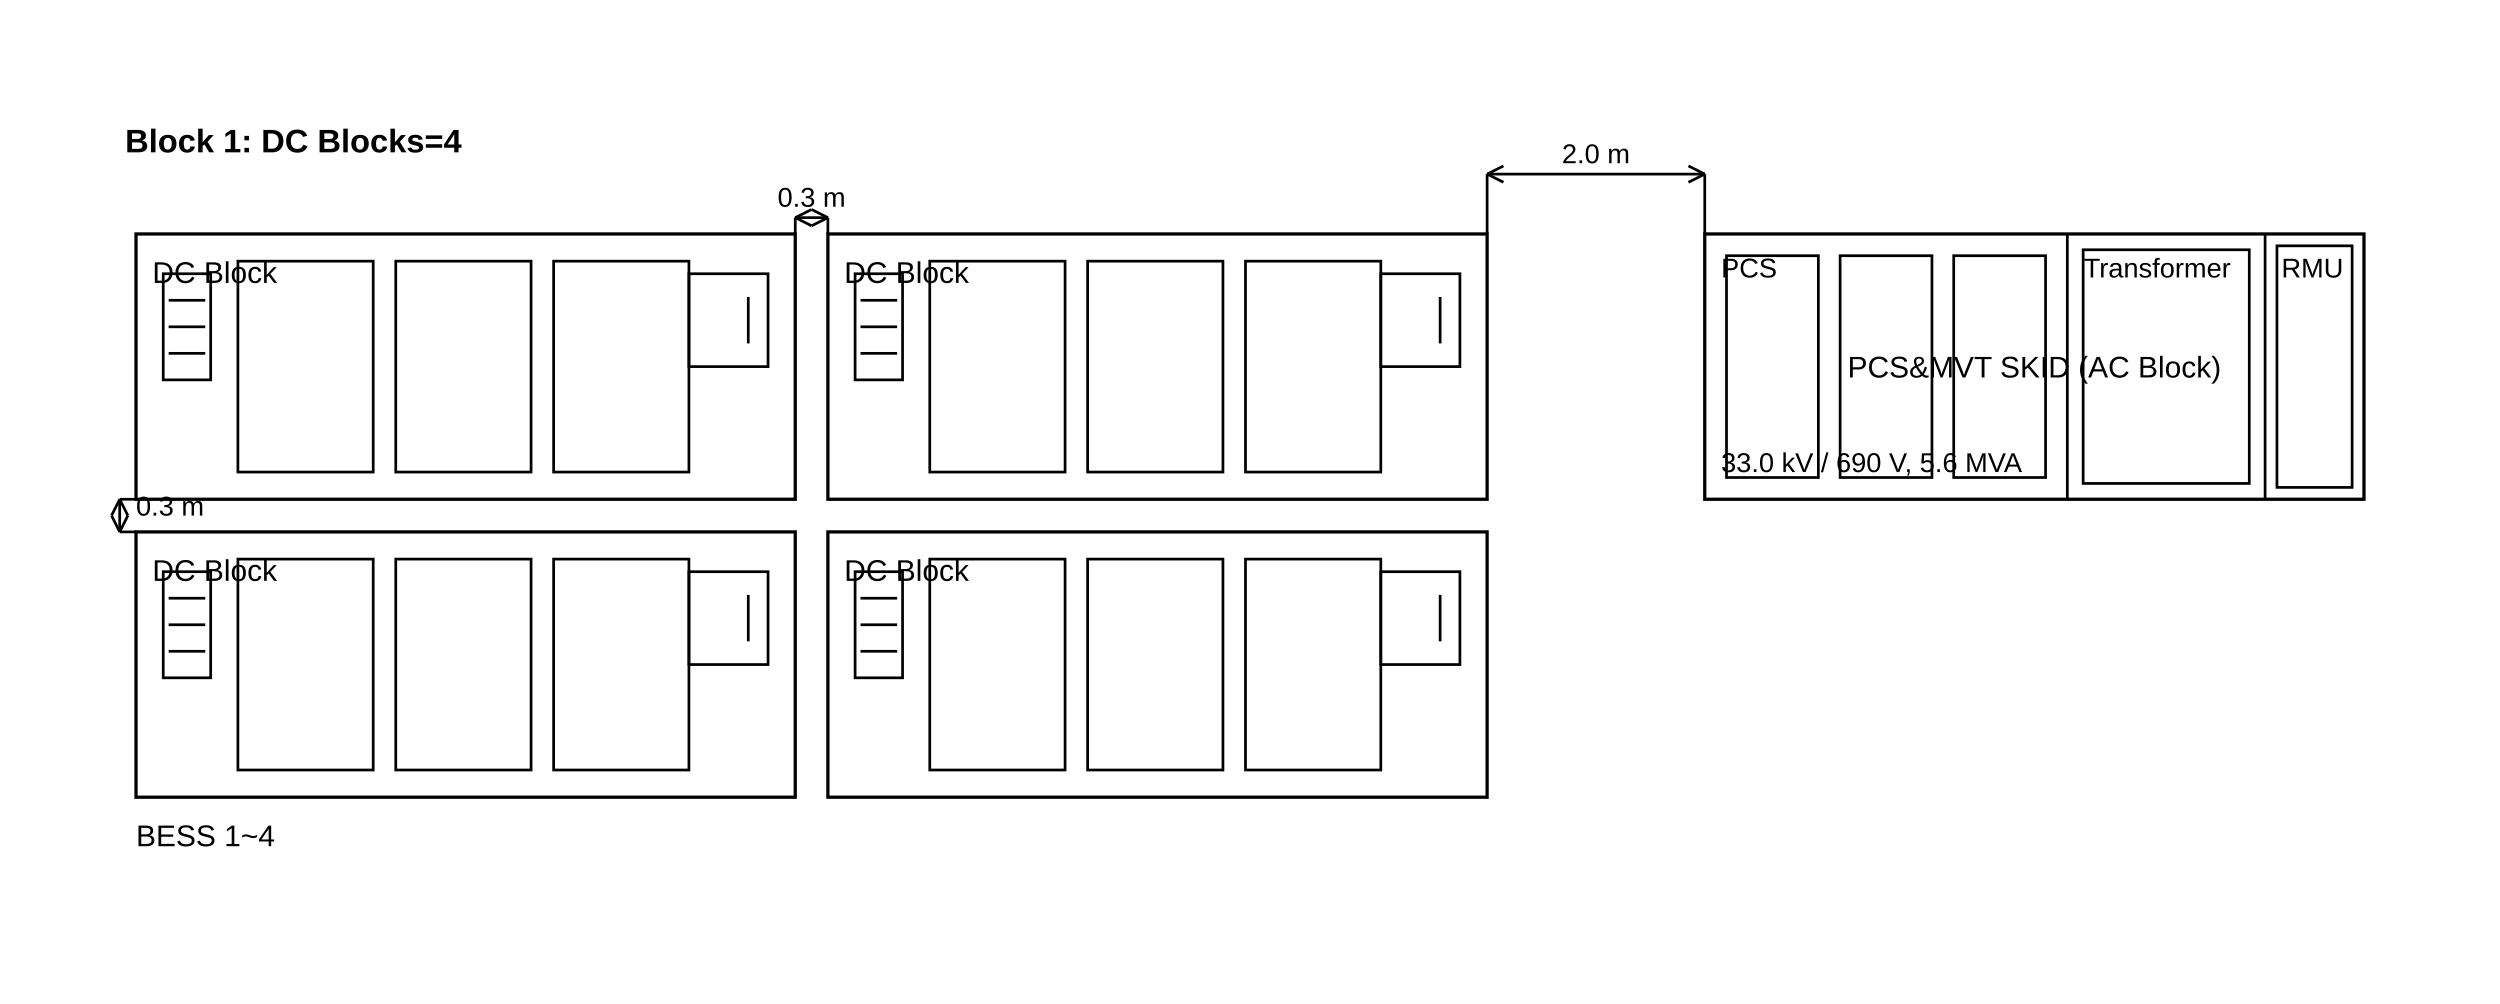
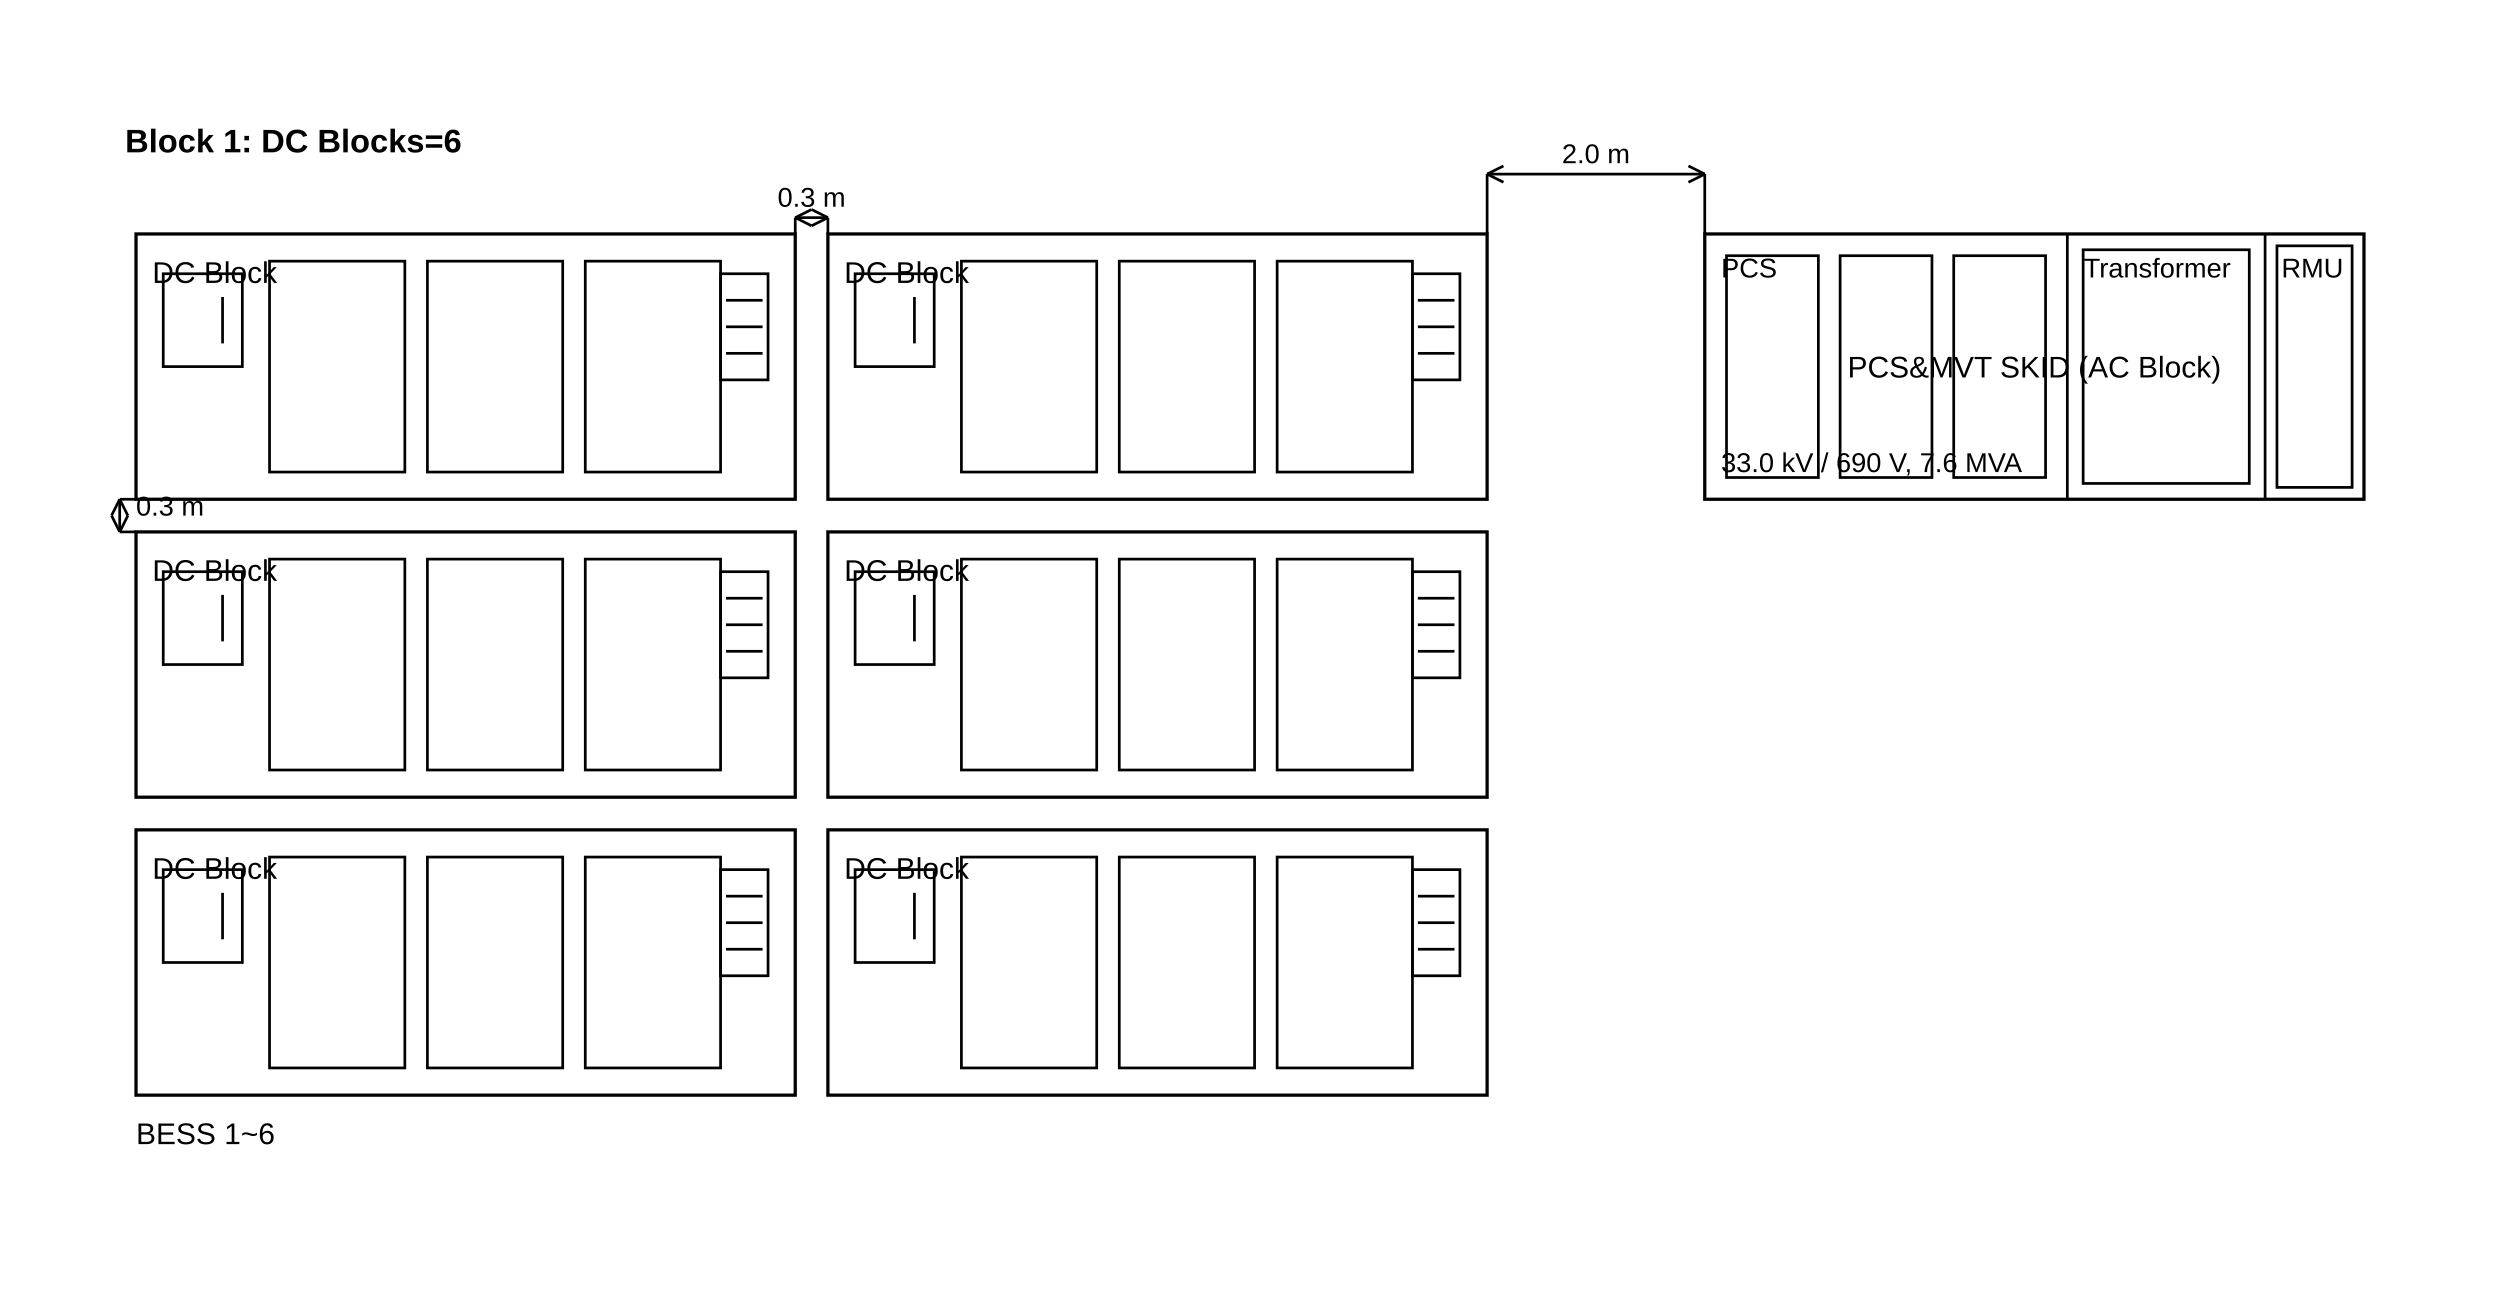
- <svg xmlns="http://www.w3.org/2000/svg" baseProfile="full" height="369.04px" version="1.1" viewBox="0 0 918.96 369.04" width="918.96px">
+ <svg xmlns="http://www.w3.org/2000/svg" baseProfile="full" height="478.56px" version="1.1" viewBox="0 0 918.96 478.56" width="918.96px">
  <defs />
  <style type="text/css">
svg { font-family: Arial, 'DejaVu Sans', sans-serif; font-size: 11px; }
.outline { stroke: #000000; stroke-width: 1.2; fill: none; }
.thin { stroke: #000000; stroke-width: 1.0; fill: none; }
.dash { stroke: #000000; stroke-width: 1.2; fill: none; stroke-dasharray: 6,4; }
.label { fill: #000000; }
.title { font-size: 12px; font-weight: bold; }
.dim-text { fill: #000000; font-size: 10px; }
</style>
-   <rect fill="#ffffff" height="369.04" width="918.96" x="0" y="0" />
-   <text class="label title" x="46" y="56">Block 1: DC Blocks=4</text>
+   <rect fill="#ffffff" height="478.56" width="918.96" x="0" y="0" />
+   <text class="label title" x="46" y="56">Block 1: DC Blocks=6</text>
  <rect class="outline" height="97.52" width="242.32" x="50.0" y="86.0" />
-   <rect class="thin" height="34.132" width="29.078" x="253.242" y="100.628" />
-   <line class="thin" x1="275.05" x2="275.05" y1="109.161" y2="126.227" />
-   <rect class="thin" height="39.008" width="17.447" x="60.0" y="100.628" />
-   <line class="thin" x1="62.0" x2="75.447" y1="110.38" y2="110.38" />
-   <line class="thin" x1="62.0" x2="75.447" y1="120.132" y2="120.132" />
-   <line class="thin" x1="62.0" x2="75.447" y1="129.884" y2="129.884" />
-   <rect class="thin" height="77.52" width="49.738" x="87.447" y="96.0" />
-   <rect class="thin" height="77.52" width="49.738" x="145.475" y="96.0" />
-   <rect class="thin" height="77.52" width="49.738" x="203.503" y="96.0" />
+   <rect class="thin" height="34.132" width="29.078" x="60.0" y="100.628" />
+   <line class="thin" x1="81.809" x2="81.809" y1="109.161" y2="126.227" />
+   <rect class="thin" height="39.008" width="17.447" x="264.873" y="100.628" />
+   <line class="thin" x1="266.873" x2="280.32" y1="110.38" y2="110.38" />
+   <line class="thin" x1="266.873" x2="280.32" y1="120.132" y2="120.132" />
+   <line class="thin" x1="266.873" x2="280.32" y1="129.884" y2="129.884" />
+   <rect class="thin" height="77.52" width="49.738" x="99.078" y="96.0" />
+   <rect class="thin" height="77.52" width="49.738" x="157.106" y="96.0" />
+   <rect class="thin" height="77.52" width="49.738" x="215.135" y="96.0" />
  <text class="label" x="56.0" y="104.0">DC Block</text>
  <rect class="outline" height="97.52" width="242.32" x="304.32" y="86.0" />
-   <rect class="thin" height="34.132" width="29.078" x="507.562" y="100.628" />
-   <line class="thin" x1="529.37" x2="529.37" y1="109.161" y2="126.227" />
-   <rect class="thin" height="39.008" width="17.447" x="314.32" y="100.628" />
-   <line class="thin" x1="316.32" x2="329.767" y1="110.38" y2="110.38" />
-   <line class="thin" x1="316.32" x2="329.767" y1="120.132" y2="120.132" />
-   <line class="thin" x1="316.32" x2="329.767" y1="129.884" y2="129.884" />
-   <rect class="thin" height="77.52" width="49.738" x="341.767" y="96.0" />
-   <rect class="thin" height="77.52" width="49.738" x="399.795" y="96.0" />
-   <rect class="thin" height="77.52" width="49.738" x="457.823" y="96.0" />
+   <rect class="thin" height="34.132" width="29.078" x="314.32" y="100.628" />
+   <line class="thin" x1="336.129" x2="336.129" y1="109.161" y2="126.227" />
+   <rect class="thin" height="39.008" width="17.447" x="519.193" y="100.628" />
+   <line class="thin" x1="521.193" x2="534.64" y1="110.38" y2="110.38" />
+   <line class="thin" x1="521.193" x2="534.64" y1="120.132" y2="120.132" />
+   <line class="thin" x1="521.193" x2="534.64" y1="129.884" y2="129.884" />
+   <rect class="thin" height="77.52" width="49.738" x="353.398" y="96.0" />
+   <rect class="thin" height="77.52" width="49.738" x="411.426" y="96.0" />
+   <rect class="thin" height="77.52" width="49.738" x="469.455" y="96.0" />
  <text class="label" x="310.32" y="104.0">DC Block</text>
  <rect class="outline" height="97.52" width="242.32" x="50.0" y="195.52" />
-   <rect class="thin" height="34.132" width="29.078" x="253.242" y="210.148" />
-   <line class="thin" x1="275.05" x2="275.05" y1="218.681" y2="235.747" />
-   <rect class="thin" height="39.008" width="17.447" x="60.0" y="210.148" />
-   <line class="thin" x1="62.0" x2="75.447" y1="219.9" y2="219.9" />
-   <line class="thin" x1="62.0" x2="75.447" y1="229.652" y2="229.652" />
-   <line class="thin" x1="62.0" x2="75.447" y1="239.404" y2="239.404" />
-   <rect class="thin" height="77.52" width="49.738" x="87.447" y="205.52" />
-   <rect class="thin" height="77.52" width="49.738" x="145.475" y="205.52" />
-   <rect class="thin" height="77.52" width="49.738" x="203.503" y="205.52" />
+   <rect class="thin" height="34.132" width="29.078" x="60.0" y="210.148" />
+   <line class="thin" x1="81.809" x2="81.809" y1="218.681" y2="235.747" />
+   <rect class="thin" height="39.008" width="17.447" x="264.873" y="210.148" />
+   <line class="thin" x1="266.873" x2="280.32" y1="219.9" y2="219.9" />
+   <line class="thin" x1="266.873" x2="280.32" y1="229.652" y2="229.652" />
+   <line class="thin" x1="266.873" x2="280.32" y1="239.404" y2="239.404" />
+   <rect class="thin" height="77.52" width="49.738" x="99.078" y="205.52" />
+   <rect class="thin" height="77.52" width="49.738" x="157.106" y="205.52" />
+   <rect class="thin" height="77.52" width="49.738" x="215.135" y="205.52" />
  <text class="label" x="56.0" y="213.52">DC Block</text>
  <rect class="outline" height="97.52" width="242.32" x="304.32" y="195.52" />
-   <rect class="thin" height="34.132" width="29.078" x="507.562" y="210.148" />
-   <line class="thin" x1="529.37" x2="529.37" y1="218.681" y2="235.747" />
-   <rect class="thin" height="39.008" width="17.447" x="314.32" y="210.148" />
-   <line class="thin" x1="316.32" x2="329.767" y1="219.9" y2="219.9" />
-   <line class="thin" x1="316.32" x2="329.767" y1="229.652" y2="229.652" />
-   <line class="thin" x1="316.32" x2="329.767" y1="239.404" y2="239.404" />
-   <rect class="thin" height="77.52" width="49.738" x="341.767" y="205.52" />
-   <rect class="thin" height="77.52" width="49.738" x="399.795" y="205.52" />
-   <rect class="thin" height="77.52" width="49.738" x="457.823" y="205.52" />
+   <rect class="thin" height="34.132" width="29.078" x="314.32" y="210.148" />
+   <line class="thin" x1="336.129" x2="336.129" y1="218.681" y2="235.747" />
+   <rect class="thin" height="39.008" width="17.447" x="519.193" y="210.148" />
+   <line class="thin" x1="521.193" x2="534.64" y1="219.9" y2="219.9" />
+   <line class="thin" x1="521.193" x2="534.64" y1="229.652" y2="229.652" />
+   <line class="thin" x1="521.193" x2="534.64" y1="239.404" y2="239.404" />
+   <rect class="thin" height="77.52" width="49.738" x="353.398" y="205.52" />
+   <rect class="thin" height="77.52" width="49.738" x="411.426" y="205.52" />
+   <rect class="thin" height="77.52" width="49.738" x="469.455" y="205.52" />
  <text class="label" x="310.32" y="213.52">DC Block</text>
-   <text class="label" x="50.0" y="311.04">BESS 1~4</text>
+   <rect class="outline" height="97.52" width="242.32" x="50.0" y="305.04" />
+   <rect class="thin" height="34.132" width="29.078" x="60.0" y="319.668" />
+   <line class="thin" x1="81.809" x2="81.809" y1="328.201" y2="345.267" />
+   <rect class="thin" height="39.008" width="17.447" x="264.873" y="319.668" />
+   <line class="thin" x1="266.873" x2="280.32" y1="329.42" y2="329.42" />
+   <line class="thin" x1="266.873" x2="280.32" y1="339.172" y2="339.172" />
+   <line class="thin" x1="266.873" x2="280.32" y1="348.924" y2="348.924" />
+   <rect class="thin" height="77.52" width="49.738" x="99.078" y="315.04" />
+   <rect class="thin" height="77.52" width="49.738" x="157.106" y="315.04" />
+   <rect class="thin" height="77.52" width="49.738" x="215.135" y="315.04" />
+   <text class="label" x="56.0" y="323.04">DC Block</text>
+   <rect class="outline" height="97.52" width="242.32" x="304.32" y="305.04" />
+   <rect class="thin" height="34.132" width="29.078" x="314.32" y="319.668" />
+   <line class="thin" x1="336.129" x2="336.129" y1="328.201" y2="345.267" />
+   <rect class="thin" height="39.008" width="17.447" x="519.193" y="319.668" />
+   <line class="thin" x1="521.193" x2="534.64" y1="329.42" y2="329.42" />
+   <line class="thin" x1="521.193" x2="534.64" y1="339.172" y2="339.172" />
+   <line class="thin" x1="521.193" x2="534.64" y1="348.924" y2="348.924" />
+   <rect class="thin" height="77.52" width="49.738" x="353.398" y="315.04" />
+   <rect class="thin" height="77.52" width="49.738" x="411.426" y="315.04" />
+   <rect class="thin" height="77.52" width="49.738" x="469.455" y="315.04" />
+   <text class="label" x="310.32" y="323.04">DC Block</text>
+   <text class="label" x="50.0" y="420.56">BESS 1~6</text>
  <rect class="outline" height="97.52" width="242.32" x="626.64" y="86.0" />
  <line class="thin" x1="759.916" x2="759.916" y1="86.0" y2="183.52" />
  <line class="thin" x1="832.612" x2="832.612" y1="86.0" y2="183.52" />
  <text class="dim-text" x="632.64" y="102.0">PCS</text>
  <text class="dim-text" x="765.916" y="102.0">Transformer</text>
  <text class="dim-text" x="838.612" y="102.0">RMU</text>
  <rect class="thin" height="81.527" width="33.763" x="634.637" y="93.997" />
  <rect class="thin" height="81.527" width="33.763" x="676.396" y="93.997" />
  <rect class="thin" height="81.527" width="33.763" x="718.156" y="93.997" />
  <rect class="thin" height="85.889" width="61.065" x="765.732" y="91.816" />
  <rect class="thin" height="88.796" width="27.624" x="836.974" y="90.362" />
  <text class="label" text-anchor="middle" x="747.8" y="138.76">PCS&amp;MVT SKID (AC Block)</text>
-   <text class="dim-text" x="632.64" y="173.52">33.0 kV / 690 V, 5.6 MVA</text>
+   <text class="dim-text" x="632.64" y="173.52">33.0 kV / 690 V, 7.6 MVA</text>
  <line class="thin" x1="292.32" x2="292.32" y1="86.0" y2="80.0" />
  <line class="thin" x1="304.32" x2="304.32" y1="86.0" y2="80.0" />
  <line class="thin" x1="292.32" x2="304.32" y1="80.0" y2="80.0" />
  <line class="thin" x1="292.32" x2="298.32" y1="80.0" y2="77.0" />
  <line class="thin" x1="292.32" x2="298.32" y1="80.0" y2="83.0" />
  <line class="thin" x1="304.32" x2="298.32" y1="80.0" y2="77.0" />
  <line class="thin" x1="304.32" x2="298.32" y1="80.0" y2="83.0" />
  <text class="dim-text" text-anchor="middle" x="298.32" y="76.0">0.3 m</text>
  <line class="thin" x1="50.0" x2="44.0" y1="183.52" y2="183.52" />
  <line class="thin" x1="50.0" x2="44.0" y1="195.52" y2="195.52" />
  <line class="thin" x1="44.0" x2="44.0" y1="183.52" y2="195.52" />
  <line class="thin" x1="44.0" x2="41.0" y1="183.52" y2="189.52" />
  <line class="thin" x1="44.0" x2="47.0" y1="183.52" y2="189.52" />
  <line class="thin" x1="44.0" x2="41.0" y1="195.52" y2="189.52" />
  <line class="thin" x1="44.0" x2="47.0" y1="195.52" y2="189.52" />
  <text class="dim-text" x="50.0" y="189.52">0.3 m</text>
  <line class="thin" x1="546.64" x2="546.64" y1="86.0" y2="64.0" />
  <line class="thin" x1="626.64" x2="626.64" y1="86.0" y2="64.0" />
  <line class="thin" x1="546.64" x2="626.64" y1="64.0" y2="64.0" />
  <line class="thin" x1="546.64" x2="552.64" y1="64.0" y2="61.0" />
  <line class="thin" x1="546.64" x2="552.64" y1="64.0" y2="67.0" />
  <line class="thin" x1="626.64" x2="620.64" y1="64.0" y2="61.0" />
  <line class="thin" x1="626.64" x2="620.64" y1="64.0" y2="67.0" />
  <text class="dim-text" text-anchor="middle" x="586.64" y="60.0">2.0 m</text>
</svg>
